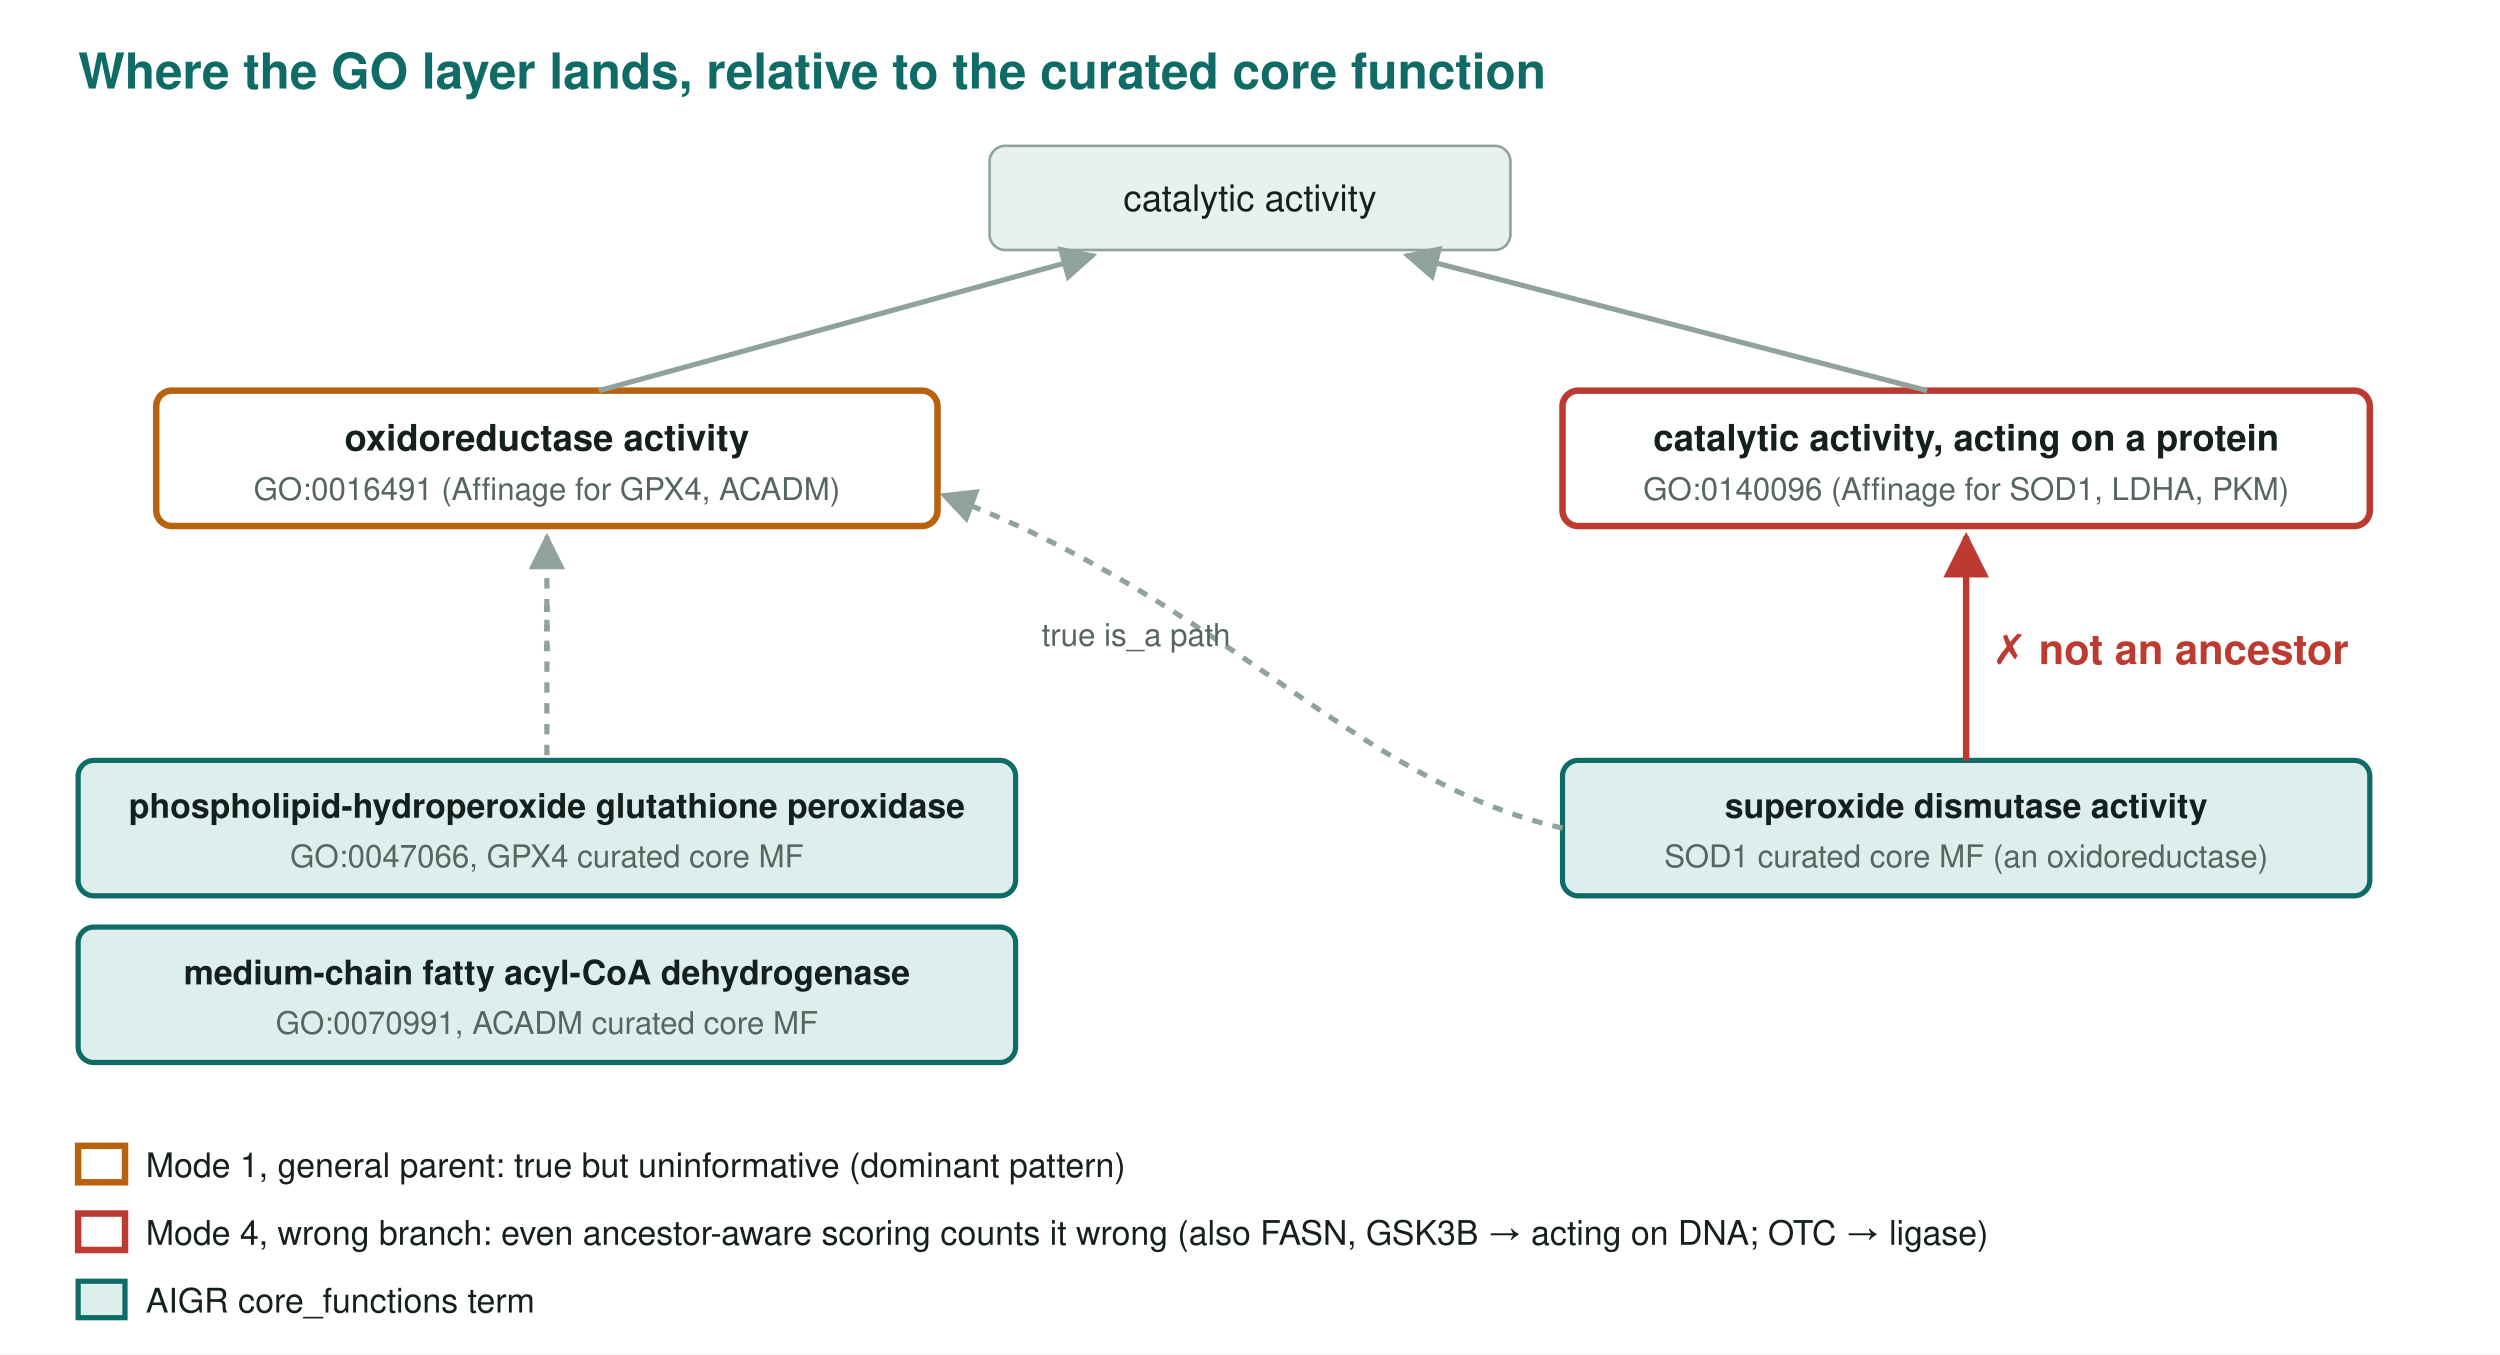
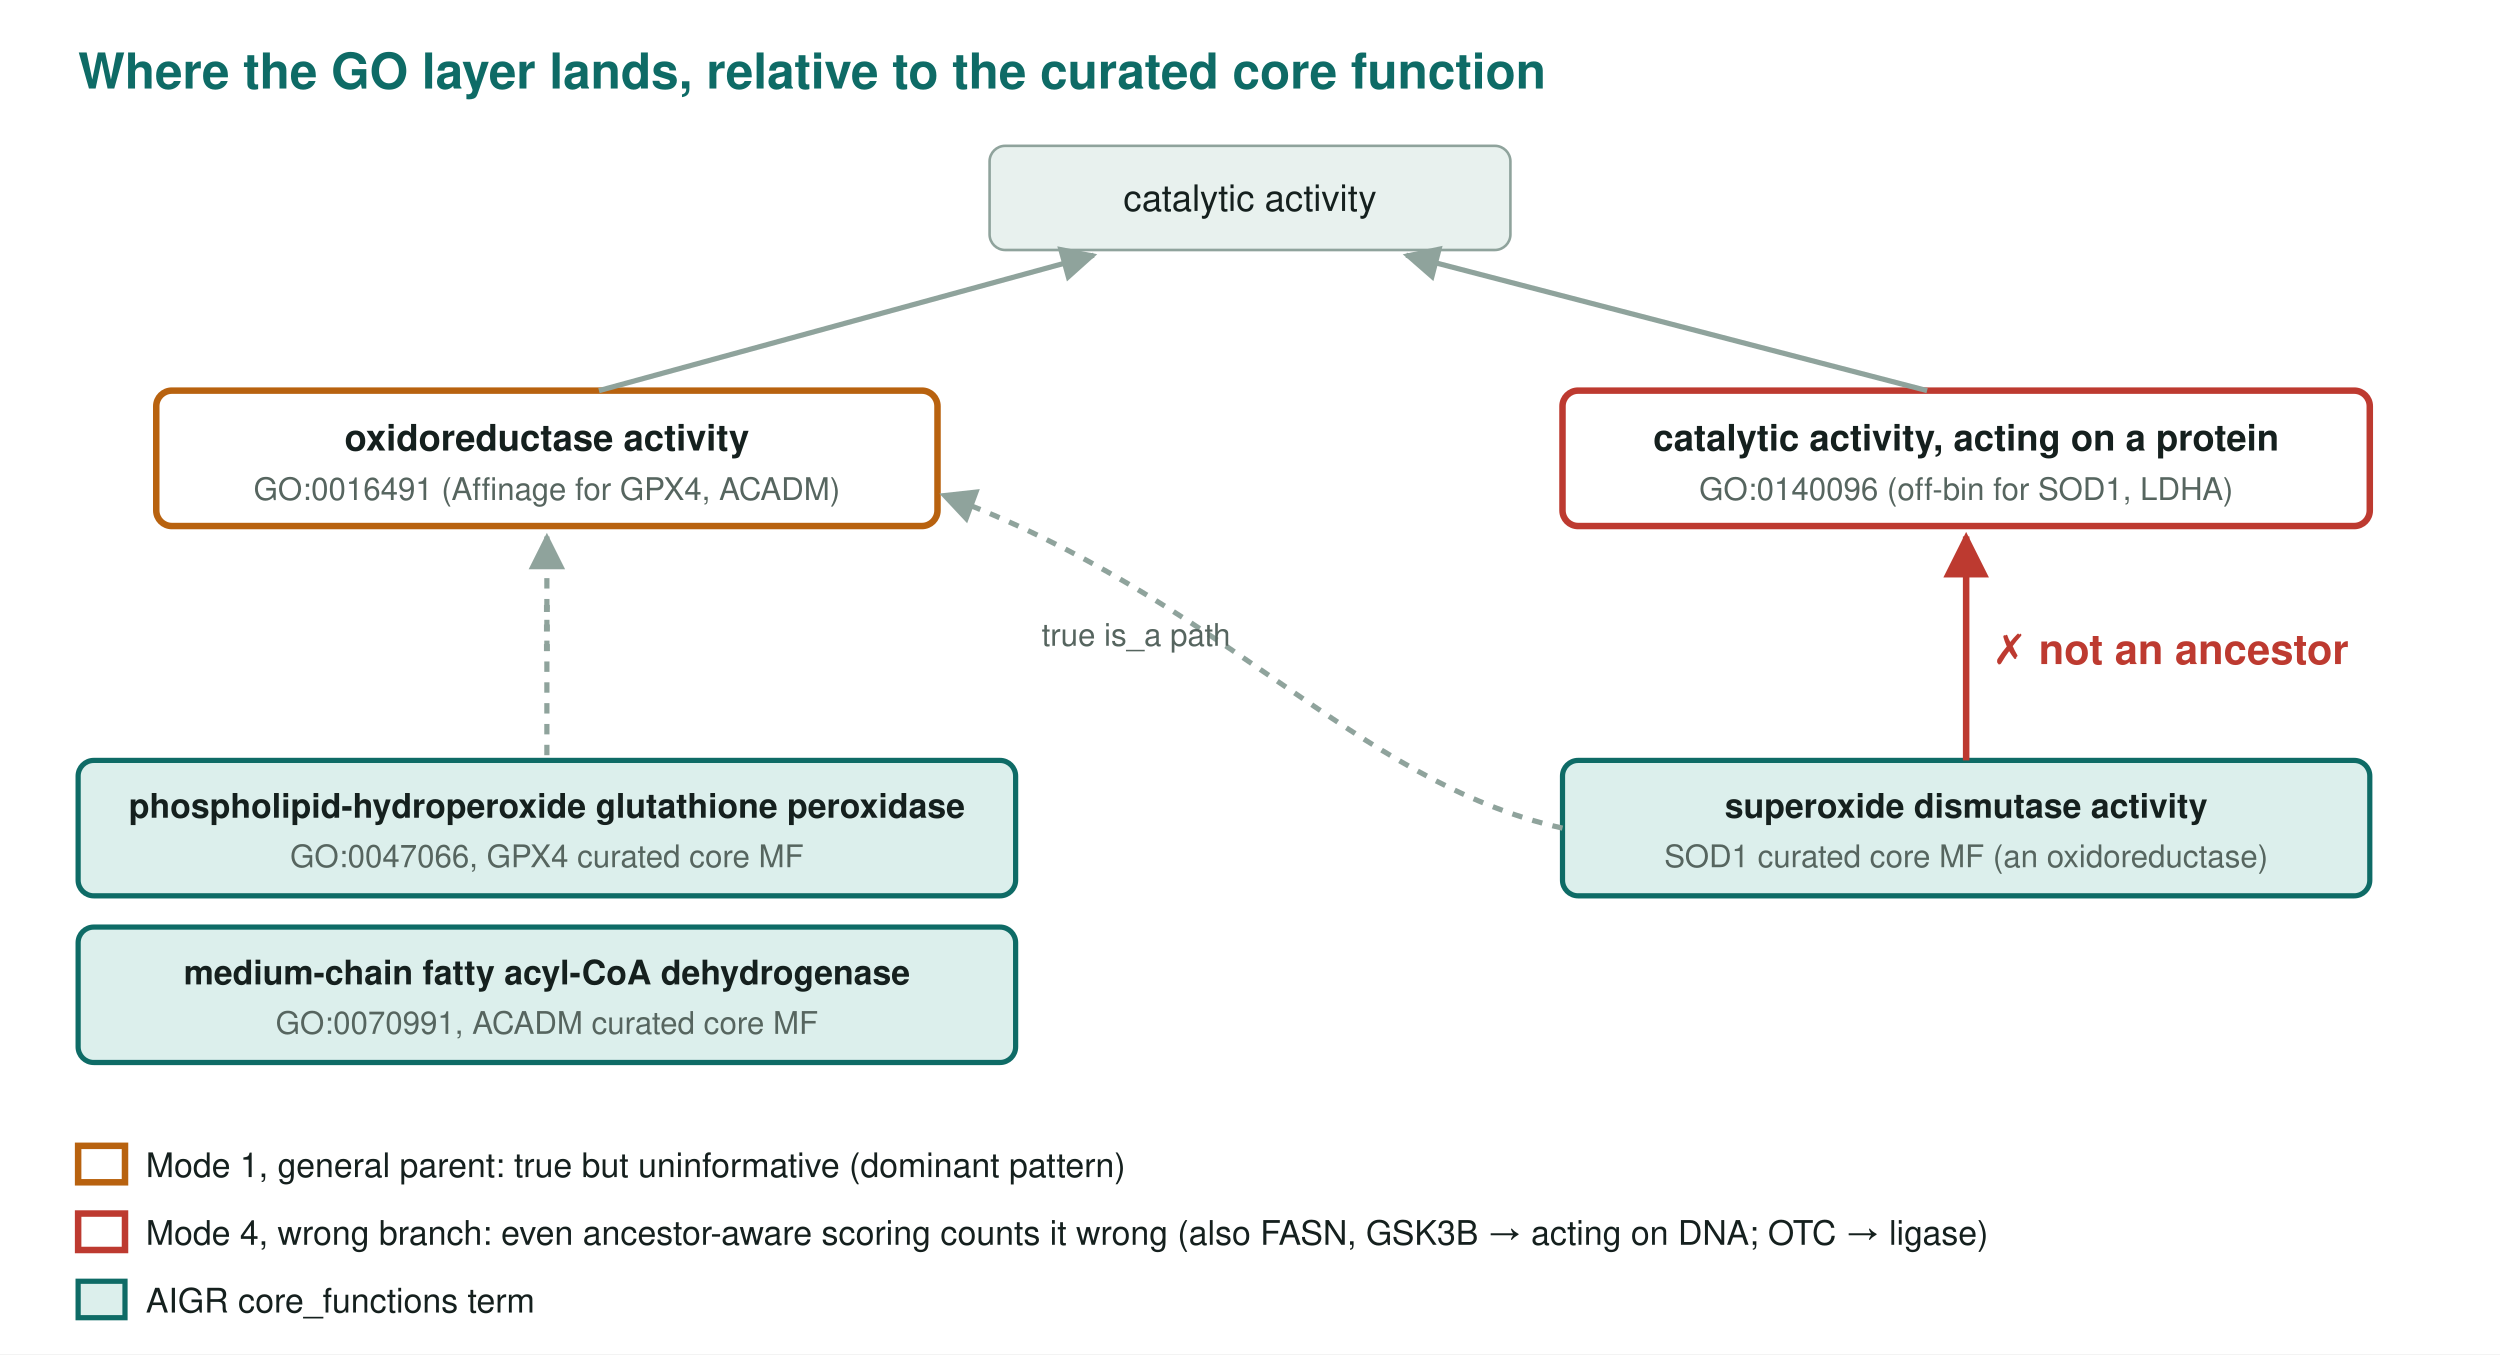
<svg xmlns="http://www.w3.org/2000/svg" viewBox="0 0 960 520" width="960" height="520" font-family="Helvetica, Arial, sans-serif">
  <rect width="960" height="520" fill="#ffffff" />
  <defs>
    <marker id="u" viewBox="0 0 10 10" refX="9" refY="5" markerWidth="7" markerHeight="7" orient="auto">
      <path d="M0,0L10,5L0,10z" fill="#8fa39c" />
    </marker>
    <marker id="x" viewBox="0 0 10 10" refX="9" refY="5" markerWidth="7" markerHeight="7" orient="auto">
      <path d="M0,0L10,5L0,10z" fill="#bd3a30" />
    </marker>
    <marker id="o" viewBox="0 0 10 10" refX="9" refY="5" markerWidth="7" markerHeight="7" orient="auto">
      <path d="M0,0L10,5L0,10z" fill="#b8620f" />
    </marker>
  </defs>
  <text x="30" y="34" font-size="19" font-weight="bold" fill="#0e6b66">Where the GO layer lands, relative to the curated core function</text>
  <rect x="380" y="56" width="200" height="40" rx="6" fill="#e8f1ee" stroke="#8fa39c" />
  <text x="480" y="81" font-size="14" text-anchor="middle" fill="#15201e">catalytic activity</text>
  <rect x="60" y="150" width="300" height="52" rx="6" fill="#ffffff" stroke="#b8620f" stroke-width="2.5" />
  <text x="210" y="173" font-size="14" text-anchor="middle" fill="#15201e" font-weight="bold">oxidoreductase activity</text>
  <text x="210" y="192" font-size="12" text-anchor="middle" fill="#56655f">GO:0016491 (Affinage for GPX4, ACADM)</text>
  <rect x="600" y="150" width="310" height="52" rx="6" fill="#ffffff" stroke="#bd3a30" stroke-width="2.5" />
  <text x="755" y="173" font-size="14" text-anchor="middle" fill="#15201e" font-weight="bold">catalytic activity, acting on a protein</text>
-   <text x="755" y="192" font-size="12" text-anchor="middle" fill="#56655f">GO:0140096 (Affinage for SOD1, LDHA, PKM)</text>
+   <text x="755" y="192" font-size="12" text-anchor="middle" fill="#56655f">GO:0140096 (off-bin for SOD1, LDHA)</text>
  <line x1="230" y1="150" x2="420" y2="98" stroke="#8fa39c" stroke-width="2" marker-end="url(#u)" />
  <line x1="740" y1="150" x2="540" y2="98" stroke="#8fa39c" stroke-width="2" marker-end="url(#u)" />
  <text x="210" y="248" font-size="22" text-anchor="middle" fill="#8fa39c">⋮</text>
  <line x1="210" y1="290" x2="210" y2="206" stroke="#8fa39c" stroke-width="2" stroke-dasharray="4 4" marker-end="url(#u)" />
  <rect x="30" y="292" width="360" height="52" rx="6" fill="#dcefec" stroke="#0e6b66" stroke-width="2" />
  <text x="210" y="314" font-size="13" text-anchor="middle" fill="#15201e" font-weight="bold">phospholipid-hydroperoxide glutathione peroxidase</text>
  <text x="210" y="333" font-size="12" text-anchor="middle" fill="#56655f">GO:0047066, GPX4 curated core MF</text>
  <rect x="30" y="356" width="360" height="52" rx="6" fill="#dcefec" stroke="#0e6b66" stroke-width="2" />
  <text x="210" y="378" font-size="13" text-anchor="middle" fill="#15201e" font-weight="bold">medium-chain fatty acyl-CoA dehydrogenase</text>
  <text x="210" y="397" font-size="12" text-anchor="middle" fill="#56655f">GO:0070991, ACADM curated core MF</text>
  <rect x="600" y="292" width="310" height="52" rx="6" fill="#dcefec" stroke="#0e6b66" stroke-width="2" />
  <text x="755" y="314" font-size="13" text-anchor="middle" fill="#15201e" font-weight="bold">superoxide dismutase activity</text>
  <text x="755" y="333" font-size="12" text-anchor="middle" fill="#56655f">SOD1 curated core MF (an oxidoreductase)</text>
  <path d="M600,318 C520,300 470,230 362,190" fill="none" stroke="#8fa39c" stroke-width="2" stroke-dasharray="4 4" marker-end="url(#u)" />
  <path d="M755,292 L755,206" fill="none" stroke="#bd3a30" stroke-width="2.5" marker-end="url(#x)" />
  <text x="765" y="255" font-size="16" fill="#bd3a30" font-weight="bold">✗ not an ancestor</text>
  <text x="400" y="248" font-size="12" fill="#56655f">true is_a path</text>
  <rect x="30" y="440" width="18" height="14" fill="#ffffff" stroke="#b8620f" stroke-width="2.5" />
  <text x="56" y="452" font-size="13" fill="#15201e">Mode 1, general parent: true but uninformative (dominant pattern)</text>
  <rect x="30" y="466" width="18" height="14" fill="#ffffff" stroke="#bd3a30" stroke-width="2.5" />
  <text x="56" y="478" font-size="13" fill="#15201e">Mode 4, wrong branch: even ancestor-aware scoring counts it wrong (also FASN, GSK3B → acting on DNA; OTC → ligase)</text>
  <rect x="30" y="492" width="18" height="14" fill="#dcefec" stroke="#0e6b66" stroke-width="2" />
  <text x="56" y="504" font-size="13" fill="#15201e">AIGR core_functions term</text>
</svg>
